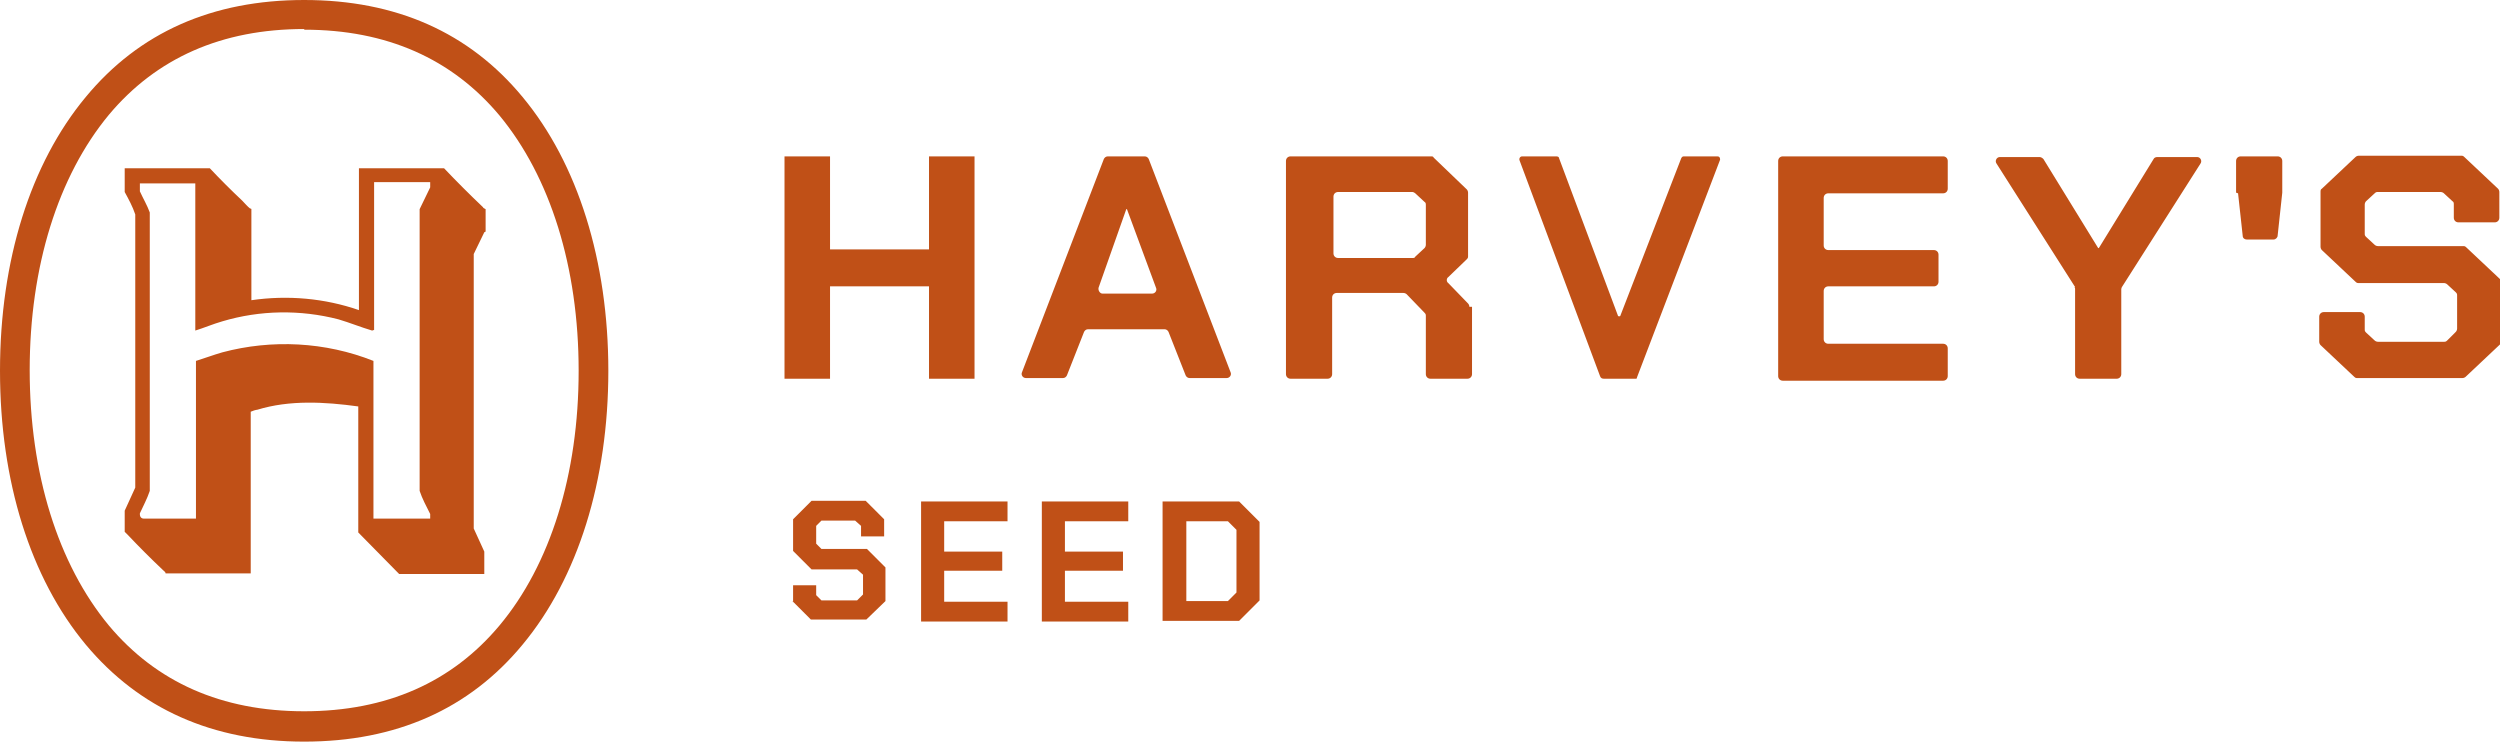
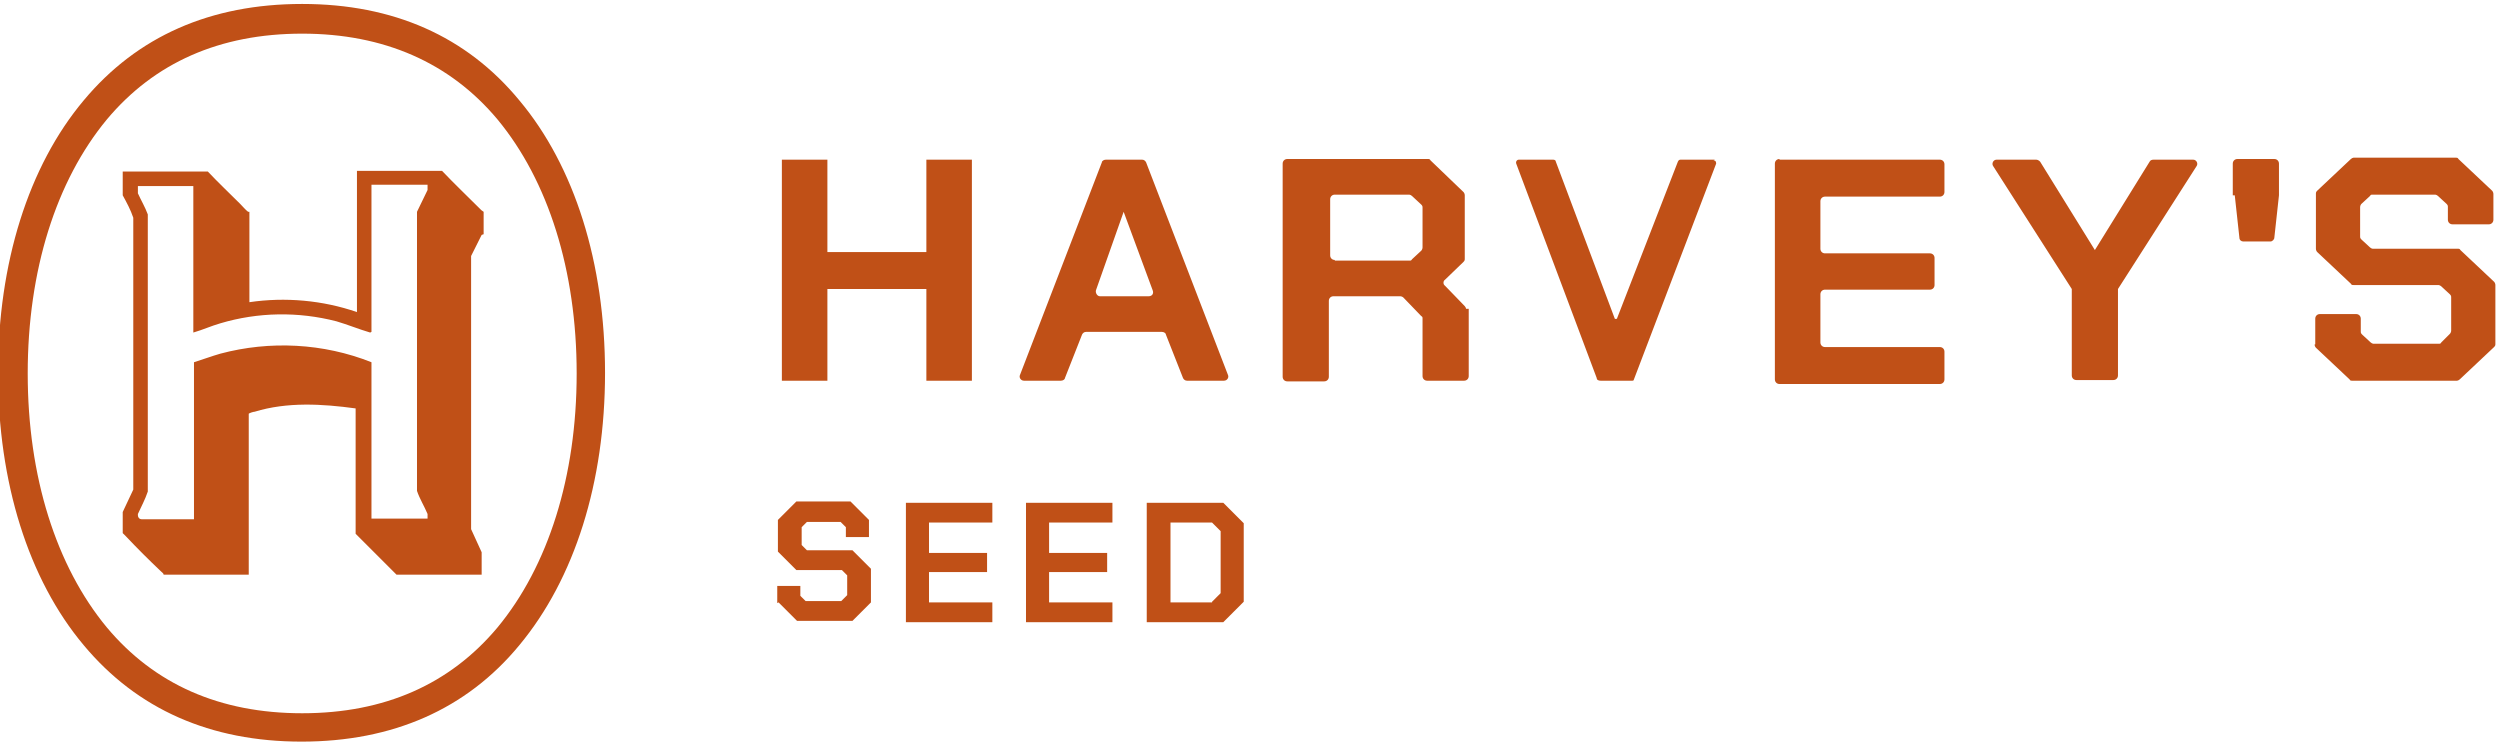
- <svg xmlns="http://www.w3.org/2000/svg" id="a" viewBox="0 0 378.9 112.4">
-   <g id="b">
-     <path d="M118.9,23.7h6.9v14.1h15v-14.1h6.9v33.7h-6.9v-14h-15v14h-6.9s0-33.6,0-33.6ZM168.1,23.7h5.4c.3,0,.5.2.6.4l12.4,32.3c.2.4-.1.9-.6.9h-5.6c-.3,0-.5-.2-.6-.4l-2.6-6.6c-.1-.2-.3-.4-.6-.4h-11.6c-.3,0-.5.2-.6.4l-2.6,6.6c-.1.2-.3.4-.6.4h-5.6c-.5,0-.8-.5-.6-.9l12.4-32.3c.1-.2.3-.4.6-.4h0ZM174.6,44.5c.5,0,.8-.5.6-.9l-4.4-11.9h-.1l-4.2,11.9c-.1.4.2.9.6.9h7.5,0ZM223.1,46.5v10.2c0,.4-.3.7-.7.7h-5.6c-.4,0-.7-.3-.7-.7v-8.8c0-.2,0-.3-.2-.5l-2.7-2.8c-.1-.1-.3-.2-.5-.2h-10.1c-.4,0-.7.3-.7.7v11.6c0,.4-.3.7-.7.7h-5.6c-.4,0-.7-.3-.7-.7V24.4c0-.4.3-.7.7-.7h21.3c.2,0,.3,0,.4.2l5,4.8c.1.1.2.3.2.5v9.6c0,.2,0,.3-.2.5l-2.8,2.7c-.3.2-.3.7,0,.9l3,3.1c.1.1.2.3.2.5h0ZM202.8,39.1h11.3c.2,0,.3,0,.4-.2l1.4-1.3c.1-.1.2-.3.2-.5v-6c0-.2,0-.4-.2-.5l-1.4-1.3c-.1-.1-.3-.2-.4-.2h-11.3c-.4,0-.7.3-.7.7v8.6c0,.4.3.7.7.7h0ZM260.4,23.7h-5.2c-.2,0-.3.1-.4.3l-9.2,23.8c0,.2-.4.2-.4,0l-8.9-23.8c0-.2-.2-.3-.4-.3h-5.2c-.3,0-.5.3-.4.6l12.2,32.7c.1.3.3.4.6.4h4.8c.1,0,.2,0,.2-.2l12.6-33c0-.3-.1-.5-.4-.5h0ZM270.2,23.7h24.3c.4,0,.7.3.7.7v4.2c0,.4-.3.7-.7.7h-17.4c-.4,0-.7.3-.7.7v7.2c0,.4.3.7.7.7h16c.4,0,.7.3.7.7v4.1c0,.4-.3.7-.7.7h-16c-.4,0-.7.3-.7.7v7.3c0,.4.3.7.7.7h17.4c.4,0,.7.3.7.7v4.2c0,.4-.3.7-.7.7h-24.3c-.4,0-.7-.3-.7-.7V24.4c0-.4.3-.7.7-.7h0ZM314.5,43.5l-11.9-18.7c-.3-.4,0-1,.5-1h6c.2,0,.4.1.6.3l8.3,13.5h.1l8.3-13.5c.1-.2.3-.3.6-.3h6c.5,0,.8.6.5,1l-11.9,18.7c0,0-.1.2-.1.3v12.9c0,.4-.3.7-.7.7h-5.6c-.4,0-.7-.3-.7-.7v-12.9c0-.1,0-.2-.1-.3h0ZM338.9,29.2v-4.8c0-.4.3-.7.7-.7h5.6c.4,0,.7.3.7.7v4.8h0c0,0-.7,6.5-.7,6.5,0,.3-.3.6-.6.6h-4.1c-.3,0-.6-.2-.6-.6l-.7-6.4h0c0,0,0,0,0,0ZM351.5,51.9v-3.9c0-.4.3-.7.7-.7h5.5c.4,0,.7.3.7.7v1.9c0,.2,0,.3.2.5l1.3,1.2c.1.1.3.2.5.2h10c.2,0,.3,0,.5-.2l1.3-1.3c.1-.1.2-.3.2-.5v-5c0-.2,0-.3-.2-.5l-1.3-1.2c-.1-.1-.3-.2-.5-.2h-12.9c-.2,0-.3,0-.5-.2l-5.1-4.8c-.1-.1-.2-.3-.2-.5v-8.3c0-.2,0-.4.2-.5l5.1-4.8c.1-.1.3-.2.5-.2h15.5c.2,0,.3,0,.5.2l5.1,4.8c.1.1.2.3.2.5v3.9c0,.4-.3.7-.7.7h-5.5c-.4,0-.7-.3-.7-.7v-2c0-.2,0-.4-.2-.5l-1.3-1.2c-.1-.1-.3-.2-.5-.2h-9.5c-.2,0-.3,0-.5.2l-1.3,1.2c-.1.1-.2.3-.2.5v4.4c0,.2,0,.3.2.5l1.3,1.2c.1.1.3.2.5.2h12.9c.2,0,.3,0,.5.2l5.1,4.8c.1.1.2.3.2.5v8.9c0,.2,0,.3-.2.5l-5.2,4.9c-.1.1-.3.2-.5.2h-15.9c-.2,0-.3,0-.5-.2l-5.1-4.8c-.1-.1-.2-.3-.2-.5ZM46.1,4.5c12.5,0,22.4,4.4,29.6,13,7.7,9.3,12,23,12,38.7s-4.3,29.4-12,38.6c-7.2,8.6-17.1,13-29.6,13s-22.4-4.4-29.6-13c-7.7-9.3-12-23-12-38.7s4.3-29.4,12-38.7c7.2-8.6,17.1-13,29.6-13M46.1,0c-13.9,0-25,4.9-33.1,14.7C4.6,24.8,0,39.5,0,56.2s4.6,31.4,13,41.5c8.1,9.7,19.2,14.7,33.1,14.7s25-4.9,33.1-14.7c8.4-10.1,13-24.9,13-41.5s-4.6-31.4-13-41.5C71.1,4.9,60,0,46.1,0h0ZM73.4,35.2l-1.6,3.3v41.6s1.6,3.5,1.6,3.5v3.4h-12.9l-6.2-6.3v-19.1h0c-5.1-.7-10.4-1-15.3.5-.2,0-.8.2-1,.3,0,0,0,0,0,0v24.5h-12.9c0-.2-.2-.3-.4-.5-1.8-1.7-3.6-3.5-5.3-5.3,0,0-.5-.5-.5-.5v-3.2l1.6-3.5v-41.4c-.4-1.2-1-2.3-1.6-3.4v-3.6h12.9c1.6,1.7,3.2,3.3,4.9,4.9.4.4.8.9,1.2,1.2,0,0,.2,0,.2.1v13.8c5.5-.8,11.1-.3,16.3,1.5v-21.5h12.9c1.9,2,3.9,4,5.9,5.9,0,.1.2.2.4.3v3.4h0ZM56.4,50.1h0c-1.7-.5-3.4-1.2-5.1-1.7-5.8-1.5-11.9-1.4-17.6.3-1.4.4-2.8,1-4.1,1.4v-22.3h0c0,0-8.4,0-8.4,0v.8c0,.1,0,.2,0,.4.5,1.1,1.1,2.1,1.5,3.2v42.2c-.4,1.2-1,2.3-1.5,3.4,0,0,0,.2,0,.2h0c0,.3.2.6.6.6h7.9v-23.9c1.3-.4,2.6-.9,4-1.3,7.5-2,15.6-1.6,22.9,1.3v23.9h8.6v-.7c-.6-1.2-1.2-2.3-1.6-3.5V31.7s1.6-3.3,1.6-3.3v-.8h-8.5v22.4h0ZM120.2,91.3v-2.6h3.5v1.5l.8.8h5.4l.9-.9v-3l-.9-.8h-6.9l-2.8-2.8v-4.8l2.8-2.8h8.2l2.8,2.8v2.6h-3.5v-1.6l-.9-.8h-5.1l-.8.8v2.7l.8.8h6.9l2.8,2.8v5.1l-2.9,2.8h-8.4l-2.8-2.8h0ZM139.6,76h13.1v3h-9.6v4.6h8.8v2.9h-8.8v4.7h9.6v3h-13.1v-18.1ZM157.9,76h13.1v3h-9.6v4.6h8.8v2.9h-8.8v4.7h9.6v3h-13.1v-18.1ZM176.2,76h11.6l3.1,3.1v11.9l-3.1,3.1h-11.6v-18.1ZM186.1,91.1l1.3-1.3v-9.5l-1.3-1.3h-6.3v12.1h6.3Z" style="fill:#c05017;" />
-   </g>
+ <svg xmlns="http://www.w3.org/2000/svg" id="Layer_2" version="1.1" viewBox="0 0 378.9 112.4">
+   <defs>
+     <style>
+       .st0 {
+         fill: #c05017;
+       }
+     </style>
+   </defs>
+   <path class="st0" d="M118.5,24.2h6.9v14h15v-14h6.9v33.5h-6.9v-13.9h-15v13.9h-6.9V24.2ZM167.7,24.2h5.4c.3,0,.5.2.6.4l12.4,32.2c.2.4-.1.9-.6.9h-5.6c-.3,0-.5-.2-.6-.4l-2.6-6.6c0-.2-.3-.4-.6-.4h-11.5c-.3,0-.5.2-.6.4l-2.6,6.6c0,.2-.3.4-.6.4h-5.6c-.5,0-.8-.5-.6-.9l12.4-32.2c0-.2.3-.4.6-.4h0ZM174.1,44.9c.5,0,.8-.4.6-.9l-4.4-11.9h0l-4.2,11.9c-.1.4.2.9.6.9h7.5,0ZM222.6,46.8v10.2c0,.4-.3.7-.7.7h-5.6c-.4,0-.7-.3-.7-.7v-8.7c0-.2,0-.3-.2-.4l-2.7-2.8c-.1-.1-.3-.2-.5-.2h-10.1c-.4,0-.7.3-.7.7v11.5c0,.4-.3.7-.7.7h-5.6c-.4,0-.7-.3-.7-.7V24.8c0-.4.3-.7.7-.7h21.3c.2,0,.3,0,.4.2l5,4.8c.1.1.2.3.2.5v9.6c0,.2,0,.3-.2.5l-2.8,2.7c-.3.2-.3.7,0,.9l3,3.1c.1.1.2.3.2.4h0ZM202.3,39.5h11.3c.2,0,.3,0,.4-.2l1.4-1.3c.1-.1.2-.3.2-.5v-6c0-.2,0-.3-.2-.5l-1.4-1.3c-.1-.1-.3-.2-.4-.2h-11.3c-.4,0-.7.3-.7.7v8.5c0,.4.3.7.7.7h0ZM259.9,24.2h-5.2c-.2,0-.3.1-.4.3l-9.2,23.7c0,.2-.4.2-.4,0l-8.9-23.7c0-.2-.2-.3-.4-.3h-5.2c-.3,0-.5.3-.4.6l12.2,32.5c0,.3.3.4.6.4h4.8c0,0,.2,0,.2-.1l12.5-32.8c0-.3-.1-.5-.4-.5h0ZM269.7,24.2h24.3c.4,0,.7.3.7.7v4.2c0,.4-.3.7-.7.7h-17.4c-.4,0-.7.3-.7.7v7.2c0,.4.3.7.7.7h15.9c.4,0,.7.3.7.7v4.1c0,.4-.3.7-.7.7h-15.9c-.4,0-.7.3-.7.7v7.3c0,.4.3.7.7.7h17.4c.4,0,.7.3.7.7v4.2c0,.4-.3.7-.7.7h-24.3c-.4,0-.7-.3-.7-.7V24.8c0-.4.3-.7.7-.7h0ZM314,43.8l-11.9-18.6c-.3-.4,0-1,.5-1h6c.2,0,.4.1.6.3l8.3,13.4h0l8.3-13.4c.1-.2.3-.3.6-.3h6c.5,0,.8.6.5,1l-11.9,18.6c0,0,0,.2,0,.3v12.8c0,.4-.3.7-.7.7h-5.6c-.4,0-.7-.3-.7-.7v-12.8c0-.1,0-.2,0-.3h0ZM338.4,29.6v-4.8c0-.4.3-.7.7-.7h5.6c.4,0,.7.3.7.7v4.8h0c0,0-.7,6.4-.7,6.4,0,.3-.3.6-.6.6h-4.1c-.3,0-.6-.2-.6-.6l-.7-6.4h0c0,0,0,0,0,0ZM350.9,52.2v-3.9c0-.4.3-.7.7-.7h5.5c.4,0,.7.3.7.7v1.9c0,.2,0,.3.2.5l1.3,1.2c.1.1.3.2.4.2h9.9c.2,0,.3,0,.4-.2l1.3-1.3c.1-.1.2-.3.2-.5v-5c0-.2,0-.3-.2-.5l-1.3-1.2c-.1-.1-.3-.2-.4-.2h-12.9c-.2,0-.3,0-.4-.2l-5.1-4.8c-.1-.1-.2-.3-.2-.5v-8.3c0-.2,0-.3.2-.5l5.1-4.8c.1-.1.3-.2.4-.2h15.5c.2,0,.3,0,.4.2l5.1,4.8c.1.1.2.3.2.5v3.9c0,.4-.3.7-.7.7h-5.5c-.4,0-.7-.3-.7-.7v-1.9c0-.2,0-.3-.2-.5l-1.3-1.2c-.1-.1-.3-.2-.4-.2h-9.5c-.2,0-.3,0-.4.2l-1.3,1.2c-.1.1-.2.3-.2.5v4.4c0,.2,0,.3.2.5l1.3,1.2c.1.1.3.2.4.2h12.9c.2,0,.3,0,.4.2l5.1,4.8c.1.1.2.3.2.5v8.9c0,.2,0,.3-.2.5l-5.2,4.9c-.1.1-.3.2-.4.2h-15.9c-.2,0-.3,0-.4-.2l-5.1-4.8c-.1-.1-.2-.3-.2-.5ZM45.8,5.1c12.4,0,22.4,4.4,29.6,13,7.7,9.3,12,22.9,12,38.5s-4.3,29.2-12,38.5c-7.2,8.6-17.1,13-29.6,13s-22.4-4.4-29.6-13c-7.7-9.3-12-22.9-12-38.5s4.3-29.2,12-38.5c7.2-8.6,17.1-13,29.6-13M45.8.6C31.9.6,20.8,5.5,12.7,15.2,4.3,25.2-.3,39.9-.3,56.5s4.6,31.3,13,41.3c8.1,9.7,19.2,14.6,33,14.6s25-4.9,33-14.6c8.4-10.1,13-24.7,13-41.3s-4.6-31.3-13-41.3C70.7,5.5,59.6.6,45.8.6h0ZM73,35.6l-1.6,3.2v41.4s1.6,3.5,1.6,3.5v3.4h-12.9l-6.2-6.2v-19h0c-5.1-.7-10.4-1-15.3.5-.2,0-.8.2-.9.3,0,0,0,0,0,0v24.4h-12.9c0-.2-.2-.3-.4-.5-1.8-1.7-3.6-3.5-5.3-5.3,0,0-.5-.5-.5-.5v-3.2l1.6-3.4v-41.2c-.4-1.2-1-2.3-1.6-3.4v-3.6h12.9c1.6,1.7,3.2,3.2,4.9,4.9.4.4.8.9,1.2,1.2,0,0,.2,0,.2,0v13.7c5.4-.8,11.1-.3,16.3,1.5v-21.4h12.9c1.9,2,3.9,3.9,5.9,5.9,0,0,.2.2.4.3v3.4h0ZM56.1,50.4h0c-1.7-.5-3.4-1.2-5.1-1.7-5.8-1.5-11.9-1.4-17.6.3-1.4.4-2.7,1-4.1,1.4v-22.2h0c0,0-8.4,0-8.4,0v.8c0,.1,0,.2,0,.3.5,1.1,1.1,2.1,1.5,3.2v42c-.4,1.2-1,2.3-1.5,3.4,0,0,0,.1,0,.2h0c0,.3.2.6.6.6h7.9v-23.8c1.3-.4,2.6-.9,4-1.3,7.5-2,15.6-1.6,22.9,1.3v23.7h8.5v-.7c-.5-1.2-1.2-2.3-1.6-3.5v-42.3s1.6-3.3,1.6-3.3v-.8h-8.5v22.3h0ZM117.8,91.4v-2.6h3.5v1.5l.8.8h5.4l.9-.9v-3l-.8-.8h-6.9l-2.8-2.8v-4.8l2.8-2.8h8.2l2.8,2.8v2.6h-3.5v-1.5l-.8-.8h-5.1l-.8.8v2.7l.8.8h6.9l2.8,2.8v5.1l-2.8,2.8h-8.4l-2.8-2.8h0ZM137.3,76.2h13.1v3h-9.6v4.6h8.8v2.9h-8.8v4.6h9.6v3h-13.1v-18ZM155.5,76.2h13.1v3h-9.6v4.6h8.8v2.9h-8.8v4.6h9.6v3h-13.1v-18ZM173.8,76.2h11.6l3.1,3.1v11.9l-3.1,3.1h-11.6v-18ZM183.7,91.2l1.3-1.3v-9.4l-1.3-1.3h-6.3v12.1h6.3Z" />
</svg>
